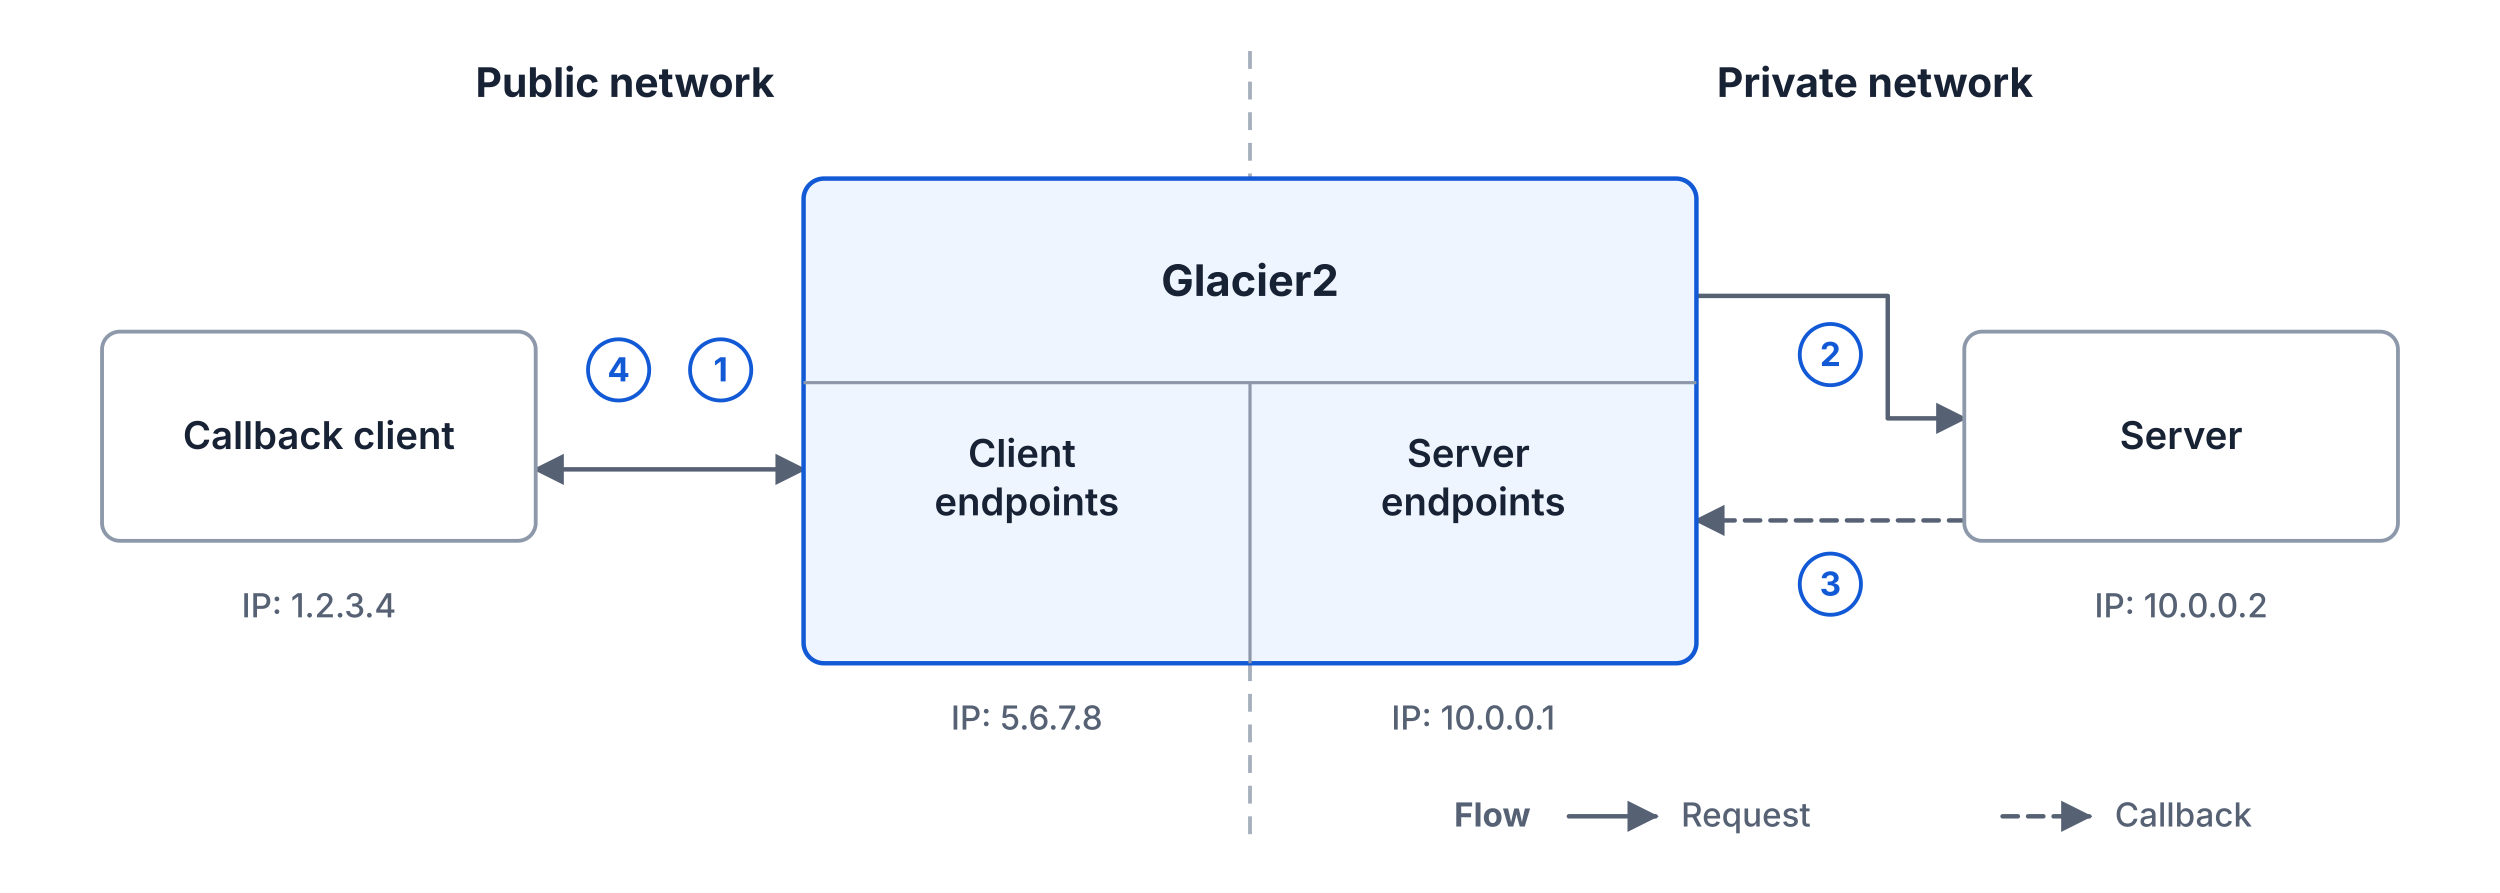
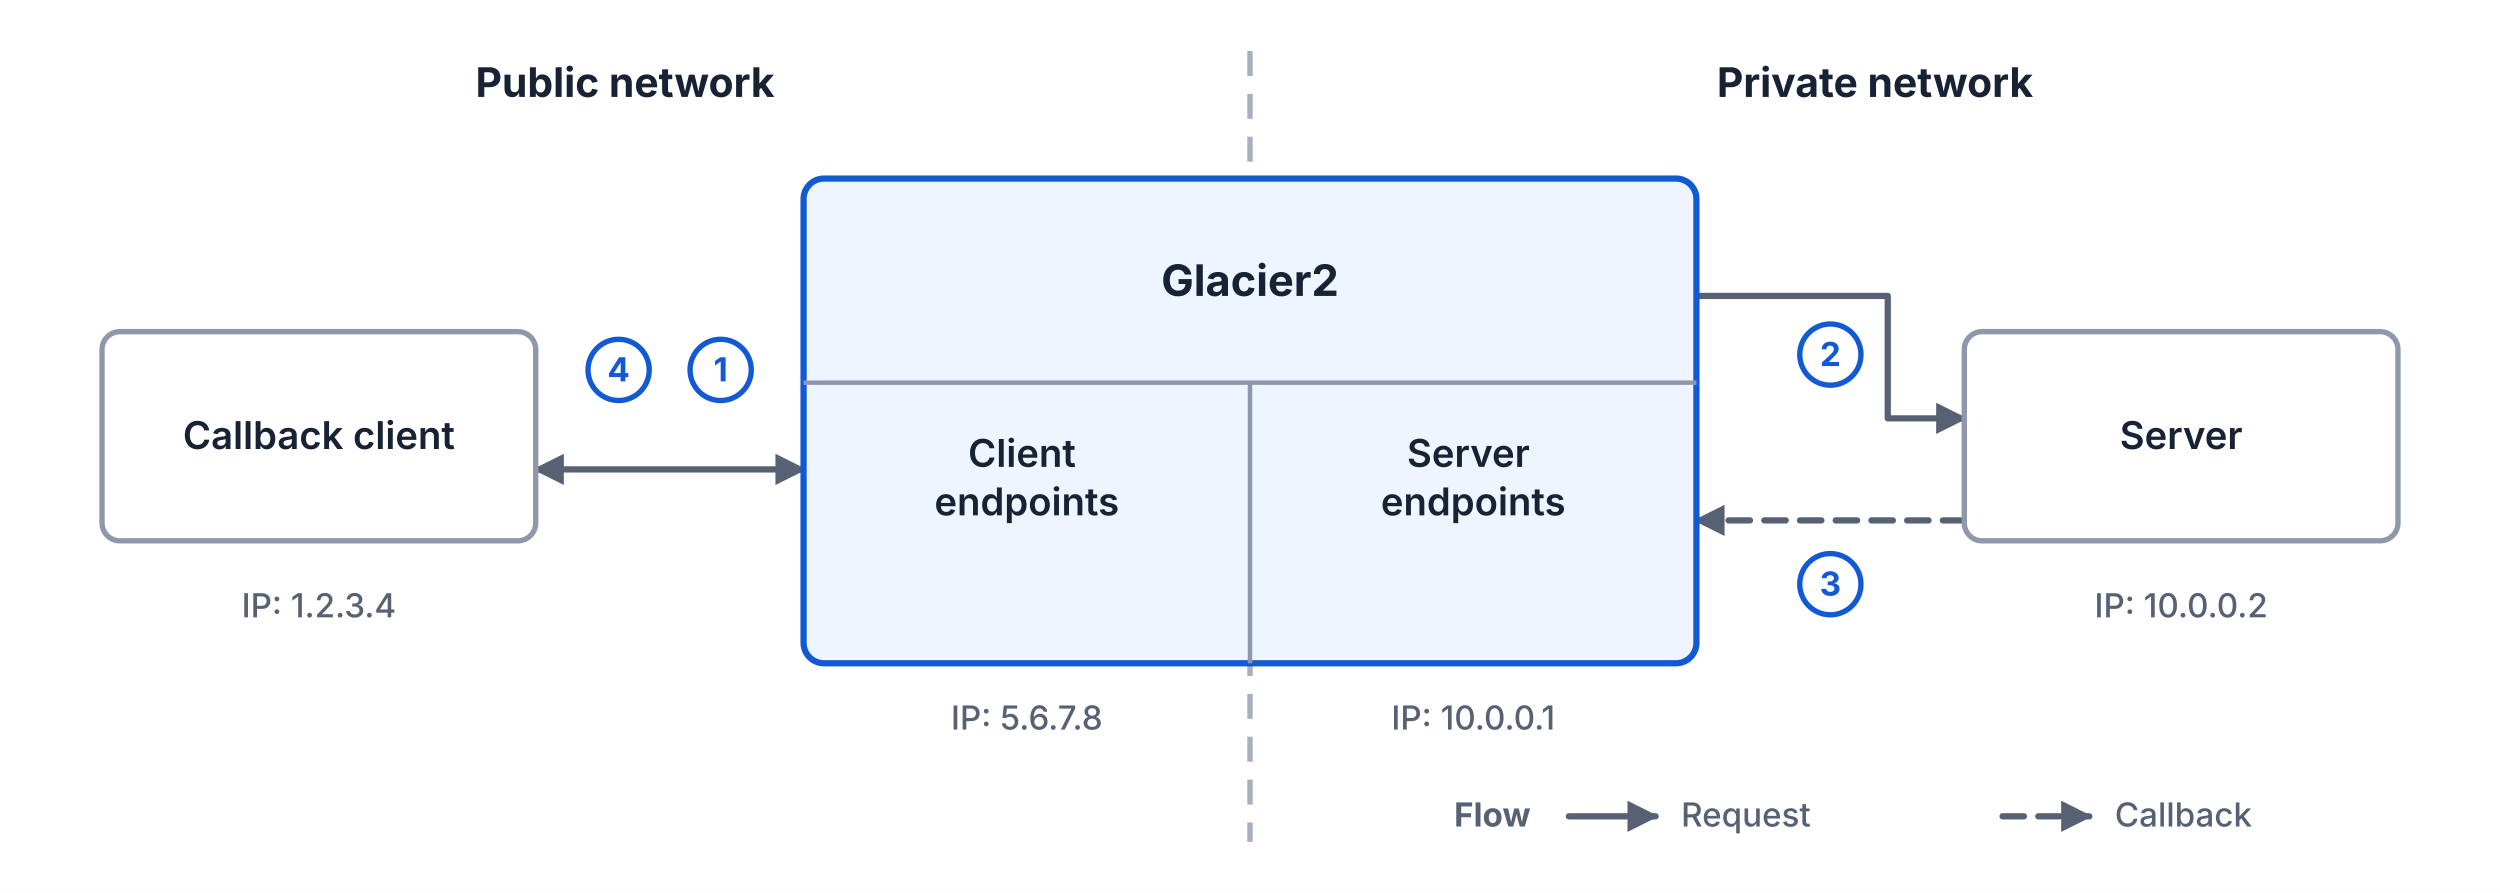
- <svg xmlns="http://www.w3.org/2000/svg" viewBox="0 0 980 350" role="img" aria-labelledby="title description">
+ <svg xmlns="http://www.w3.org/2000/svg" width="700" height="250" viewBox="0 0 980 350" role="img" aria-labelledby="title description">
  <defs>
    <marker id="arrow" viewBox="0 0 8 8" refX="7.2" refY="4" markerWidth="7" markerHeight="7" orient="auto-start-reverse">
      <path d="M 0 0 L 8 4 L 0 8 Z" fill="#566174" />
    </marker>
    <g id="step-badge-shape">
      <circle class="step-badge" cx="0" cy="0" r="12" vector-effect="non-scaling-stroke" />
    </g>
  </defs>
  <style>
    text {
      fill: #182235;
      font-family: Inter, ui-sans-serif, system-ui, -apple-system, BlinkMacSystemFont, "Segoe UI", sans-serif;
    }

    .network-boundary {
      fill: none;
      stroke: #a6afbc;
      stroke-dasharray: 7 5;
      stroke-width: 1.5;
    }

    .component {
      fill: #ffffff;
      stroke: #8d99aa;
      stroke-width: 1.5;
    }

    .service {
      fill: #eef5ff;
      stroke: #1259d6;
      stroke-width: 1.75;
    }

    .divider {
      fill: none;
      stroke: #8d99aa;
      stroke-width: 1.25;
    }

    .connector {
      fill: none;
      stroke: #566174;
      stroke-linecap: round;
      stroke-linejoin: round;
      stroke-width: 1.75;
    }

    .one-way,
    .callback {
      marker-end: url(#arrow);
    }

    .two-way {
      marker-end: url(#arrow);
      marker-start: url(#arrow);
    }

    .callback {
      stroke-dasharray: 6 4;
    }

    .network-title {
      font-size: 16px;
      font-weight: 650;
      text-anchor: middle;
    }

    .component-label,
    .service-title {
      font-size: 15px;
      font-weight: 600;
      text-anchor: middle;
    }

    .service-title {
      font-size: 17px;
      font-weight: 650;
    }

    .annotation {
      fill: #566174;
      font-size: 13px;
      font-weight: 500;
      text-anchor: middle;
    }

    .step-badge {
      fill: #ffffff;
      stroke: #1259d6;
      stroke-width: 1.5;
    }

    .step-number {
      fill: #1259d6;
      font-size: 13px;
      font-weight: 700;
      text-anchor: middle;
    }

    .legend-title,
    .legend-label {
      fill: #566174;
      font-size: 13px;
      font-weight: 500;
    }

    .legend-title {
      font-weight: 650;
    }
  </style>
  <rect width="980" height="350" fill="#ffffff" />
  <g id="boundaries" aria-hidden="true">
    <path class="network-boundary" d="M 490 20 V 330" vector-effect="non-scaling-stroke" />
  </g>
  <g id="connectors" aria-hidden="true">
    <path class="connector two-way" d="M 210 184 H 315" vector-effect="non-scaling-stroke" />
    <path class="connector one-way" d="M 665 116 H 740 V 164 H 770" vector-effect="non-scaling-stroke" />
    <path class="connector callback" d="M 770 204 H 665" vector-effect="non-scaling-stroke" />
    <path class="connector one-way" d="M 615 320 H 649" vector-effect="non-scaling-stroke" />
    <path class="connector callback" d="M 785 320 H 819" vector-effect="non-scaling-stroke" />
  </g>
  <g id="components" aria-hidden="true">
    <rect class="component" x="40" y="130" width="170" height="82" rx="7" vector-effect="non-scaling-stroke" />
    <rect class="service" x="315" y="70" width="350" height="190" rx="8" vector-effect="non-scaling-stroke" />
    <path class="divider" d="M 315 150 H 665 M 490 150 V 260" vector-effect="non-scaling-stroke" />
    <rect class="component" x="770" y="130" width="170" height="82" rx="7" vector-effect="non-scaling-stroke" />
  </g>
  <g id="labels">
    <text class="network-title" x="245" y="38">Public network</text>
    <text class="network-title" x="735" y="38">Private network</text>
    <text class="component-label" x="125" y="176">Callback client</text>
    <text class="annotation" x="125" y="242">IP: 1.2.3.4</text>
    <text class="service-title" x="490" y="116">Glacier2</text>
    <text class="component-label" x="402.5" y="183">
      <tspan x="402.5">Client</tspan>
      <tspan x="402.5" dy="19">endpoints</tspan>
    </text>
    <text class="component-label" x="577.5" y="183">
      <tspan x="577.5">Server</tspan>
      <tspan x="577.5" dy="19">endpoints</tspan>
    </text>
    <text class="annotation" x="402.5" y="286">IP: 5.6.7.8</text>
    <text class="annotation" x="577.5" y="286">IP: 10.0.0.1</text>
    <text class="component-label" x="855" y="176">Server</text>
    <text class="annotation" x="855" y="242">IP: 10.0.0.2</text>
    <use href="#step-badge-shape" transform="translate(282.5 145)" />
    <text class="step-number" x="282.5" y="149.5">1</text>
    <use href="#step-badge-shape" transform="translate(717.5 139)" />
    <text class="step-number" x="717.5" y="143.5">2</text>
    <use href="#step-badge-shape" transform="translate(717.5 229)" />
    <text class="step-number" x="717.5" y="233.5">3</text>
    <use href="#step-badge-shape" transform="translate(242.5 145)" />
    <text class="step-number" x="242.5" y="149.5">4</text>
    <text class="legend-title" x="570" y="324">Flow</text>
    <text class="legend-label" x="659" y="324">Request</text>
    <text class="legend-label" x="829" y="324">Callback</text>
  </g>
</svg>
